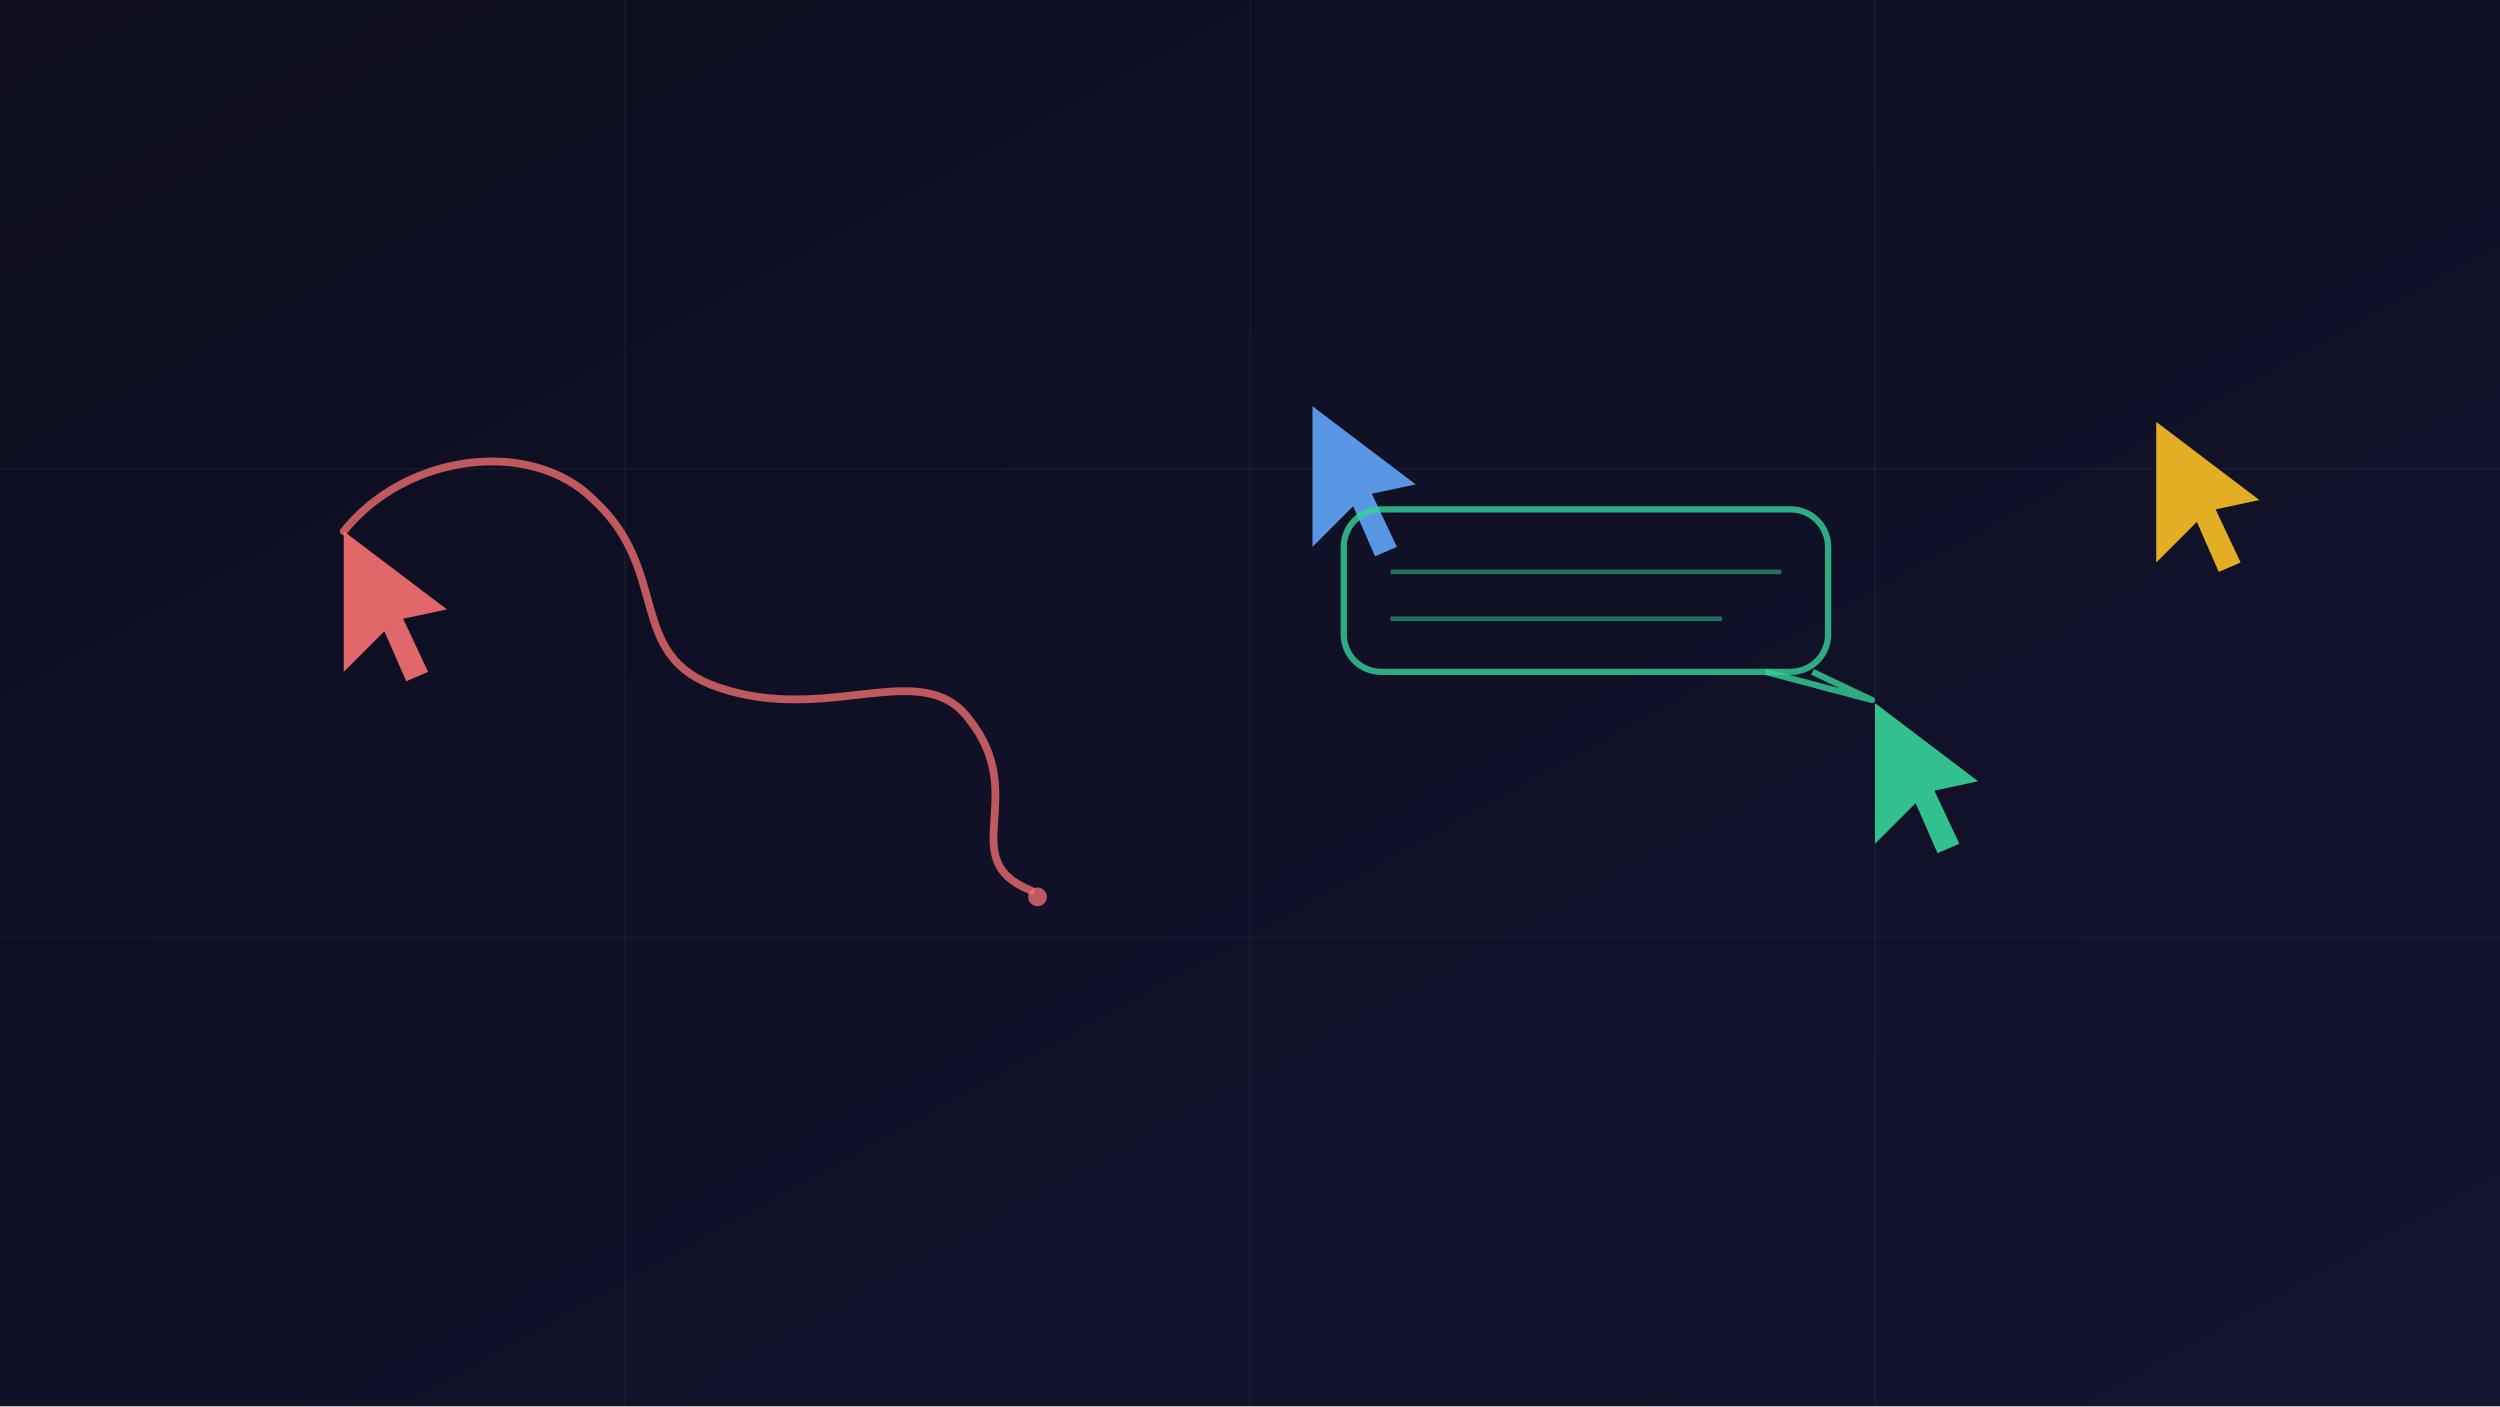
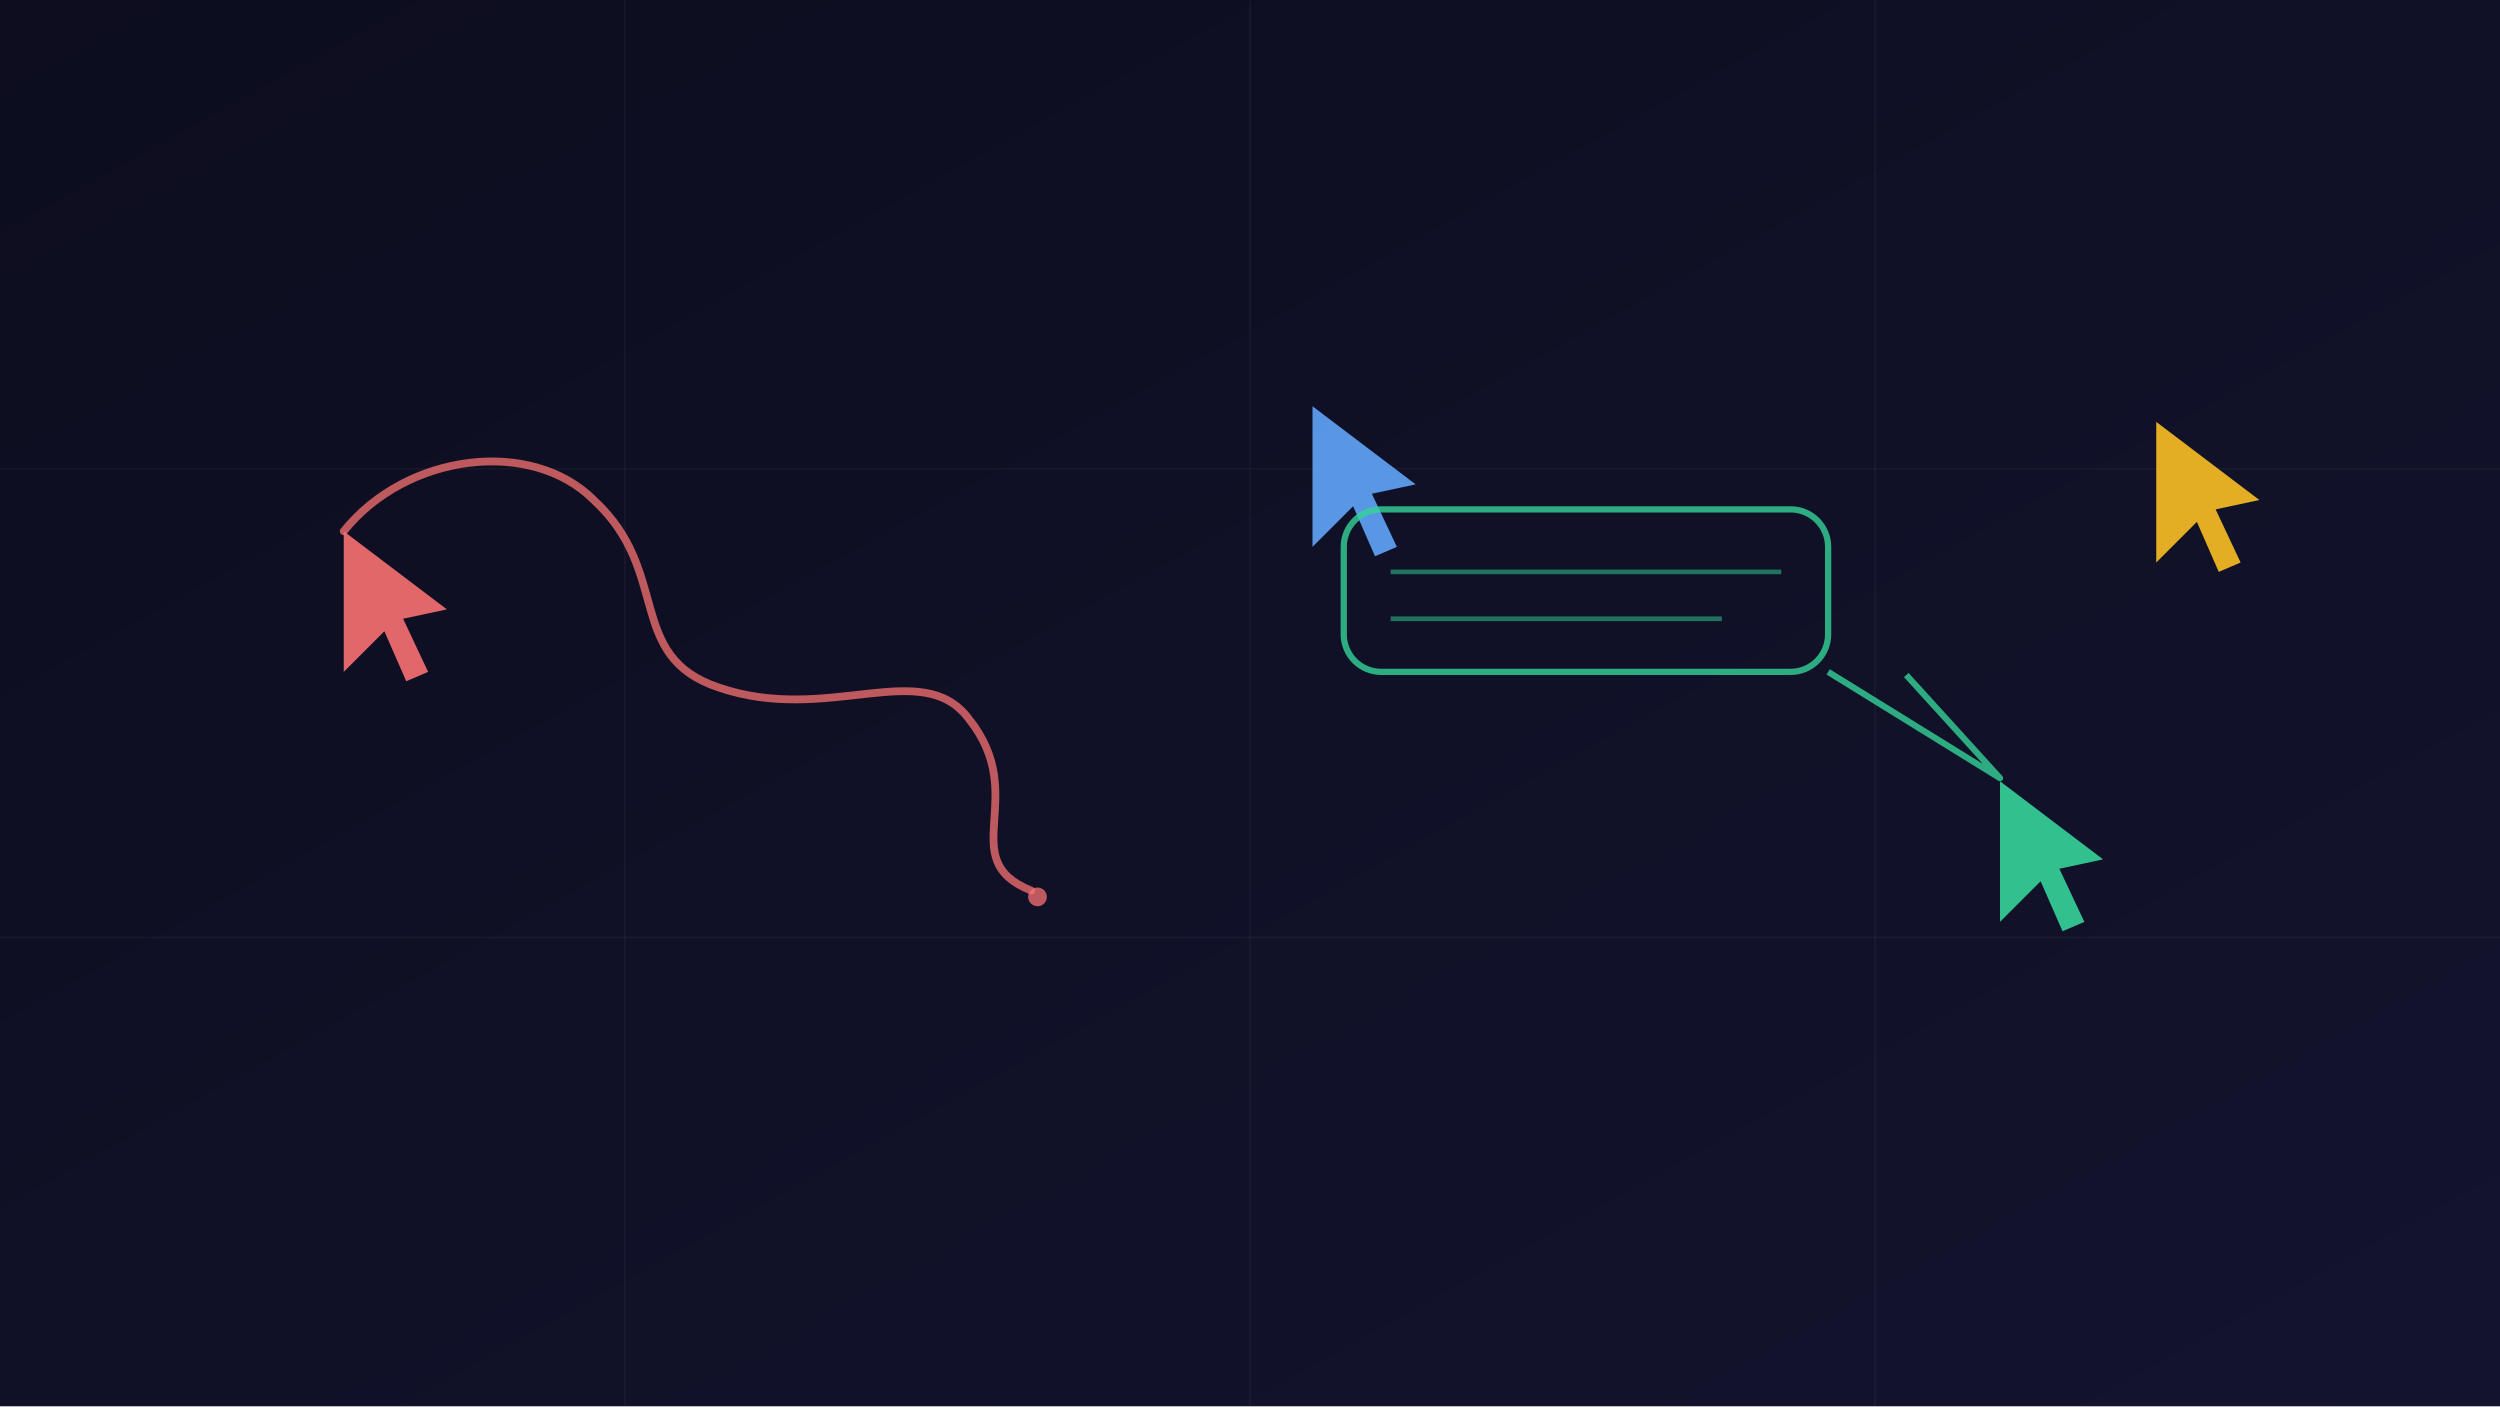
<svg xmlns="http://www.w3.org/2000/svg" width="800" height="450" viewBox="0 0 800 450">
  <defs>
    <linearGradient id="bg" x1="0%" y1="0%" x2="100%" y2="100%">
      <stop offset="0%" style="stop-color:#0d0d1f" />
      <stop offset="100%" style="stop-color:#13132e" />
    </linearGradient>
  </defs>
  <rect width="800" height="450" fill="url(#bg)" />
  <line x1="0" y1="150" x2="800" y2="150" stroke="#ffffff" stroke-width="0.5" opacity="0.04" />
  <line x1="0" y1="300" x2="800" y2="300" stroke="#ffffff" stroke-width="0.5" opacity="0.04" />
  <line x1="200" y1="0" x2="200" y2="450" stroke="#ffffff" stroke-width="0.5" opacity="0.04" />
  <line x1="400" y1="0" x2="400" y2="450" stroke="#ffffff" stroke-width="0.5" opacity="0.04" />
  <line x1="600" y1="0" x2="600" y2="450" stroke="#ffffff" stroke-width="0.5" opacity="0.04" />
  <polygon points="110,170 110,215 123,202 130,218 137,215 129,198 143,195" fill="#f87171" opacity="0.9" />
  <path d="M 110,170 C 130,145 170,140 190,160 C 215,183 200,210 230,220 C 265,232 295,210 310,230 C 330,255 305,275 330,285" stroke="#f87171" stroke-width="2.5" fill="none" stroke-linecap="round" stroke-linejoin="round" opacity="0.75" />
  <circle cx="332" cy="287" r="3" fill="#f87171" opacity="0.75" />
  <polygon points="420,130 420,175 433,162 440,178 447,175 439,158 453,155" fill="#60a5fa" opacity="0.9" />
-   <polygon points="600,225 600,270 613,257 620,273 627,270 619,253 633,250" fill="#34d399" opacity="0.9" />
+   <polygon points="640,250 640,295 653,282 660,298 667,295 659,278 673,275" fill="#34d399" opacity="0.9" />
  <rect x="430" y="163" width="155" height="52" rx="12" fill="none" stroke="#34d399" stroke-width="2" opacity="0.8" />
-   <path d="M 580,215 L 599,224 L 565,215" fill="none" stroke="#34d399" stroke-width="2" stroke-linejoin="round" opacity="0.8" />
+   <path d="M 585,215 L 640,249 L 610,216" fill="none" stroke="#34d399" stroke-width="2" stroke-linejoin="round" opacity="0.8" />
  <line x1="445" y1="183" x2="570" y2="183" stroke="#34d399" stroke-width="1.5" opacity="0.5" />
  <line x1="445" y1="198" x2="551" y2="198" stroke="#34d399" stroke-width="1.5" opacity="0.5" />
  <polygon points="690,135 690,180 703,167 710,183 717,180 709,163 723,160" fill="#fbbf24" opacity="0.9" />
</svg>
